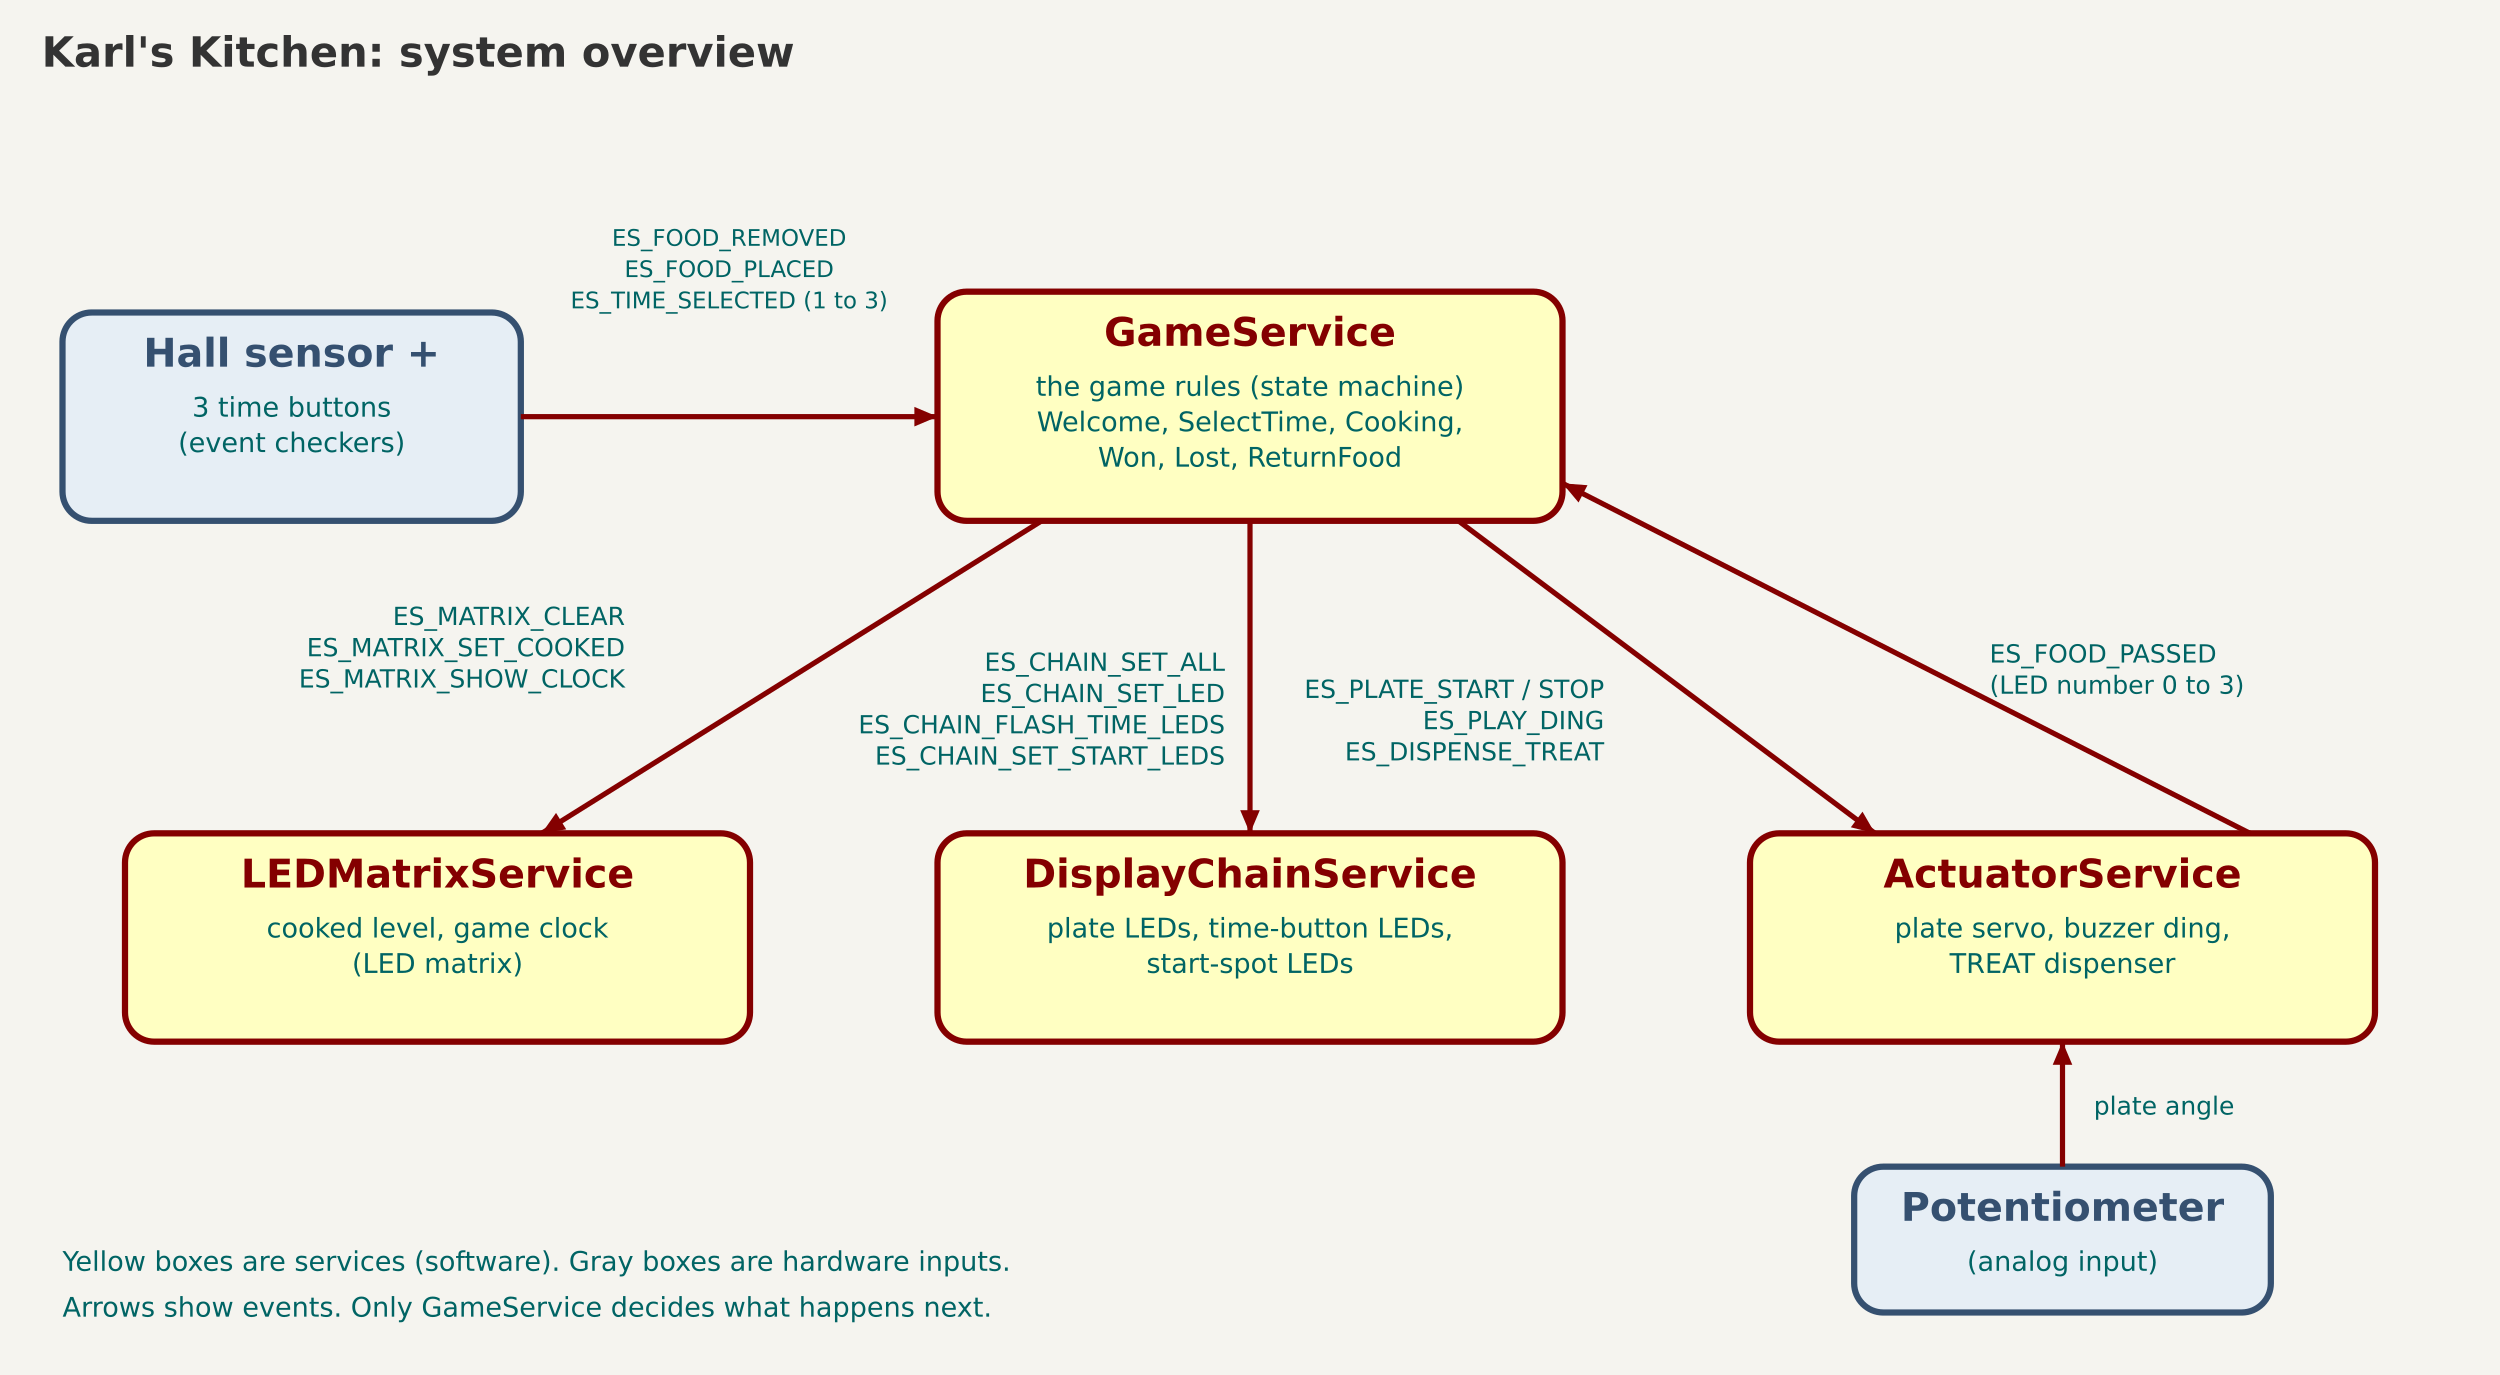
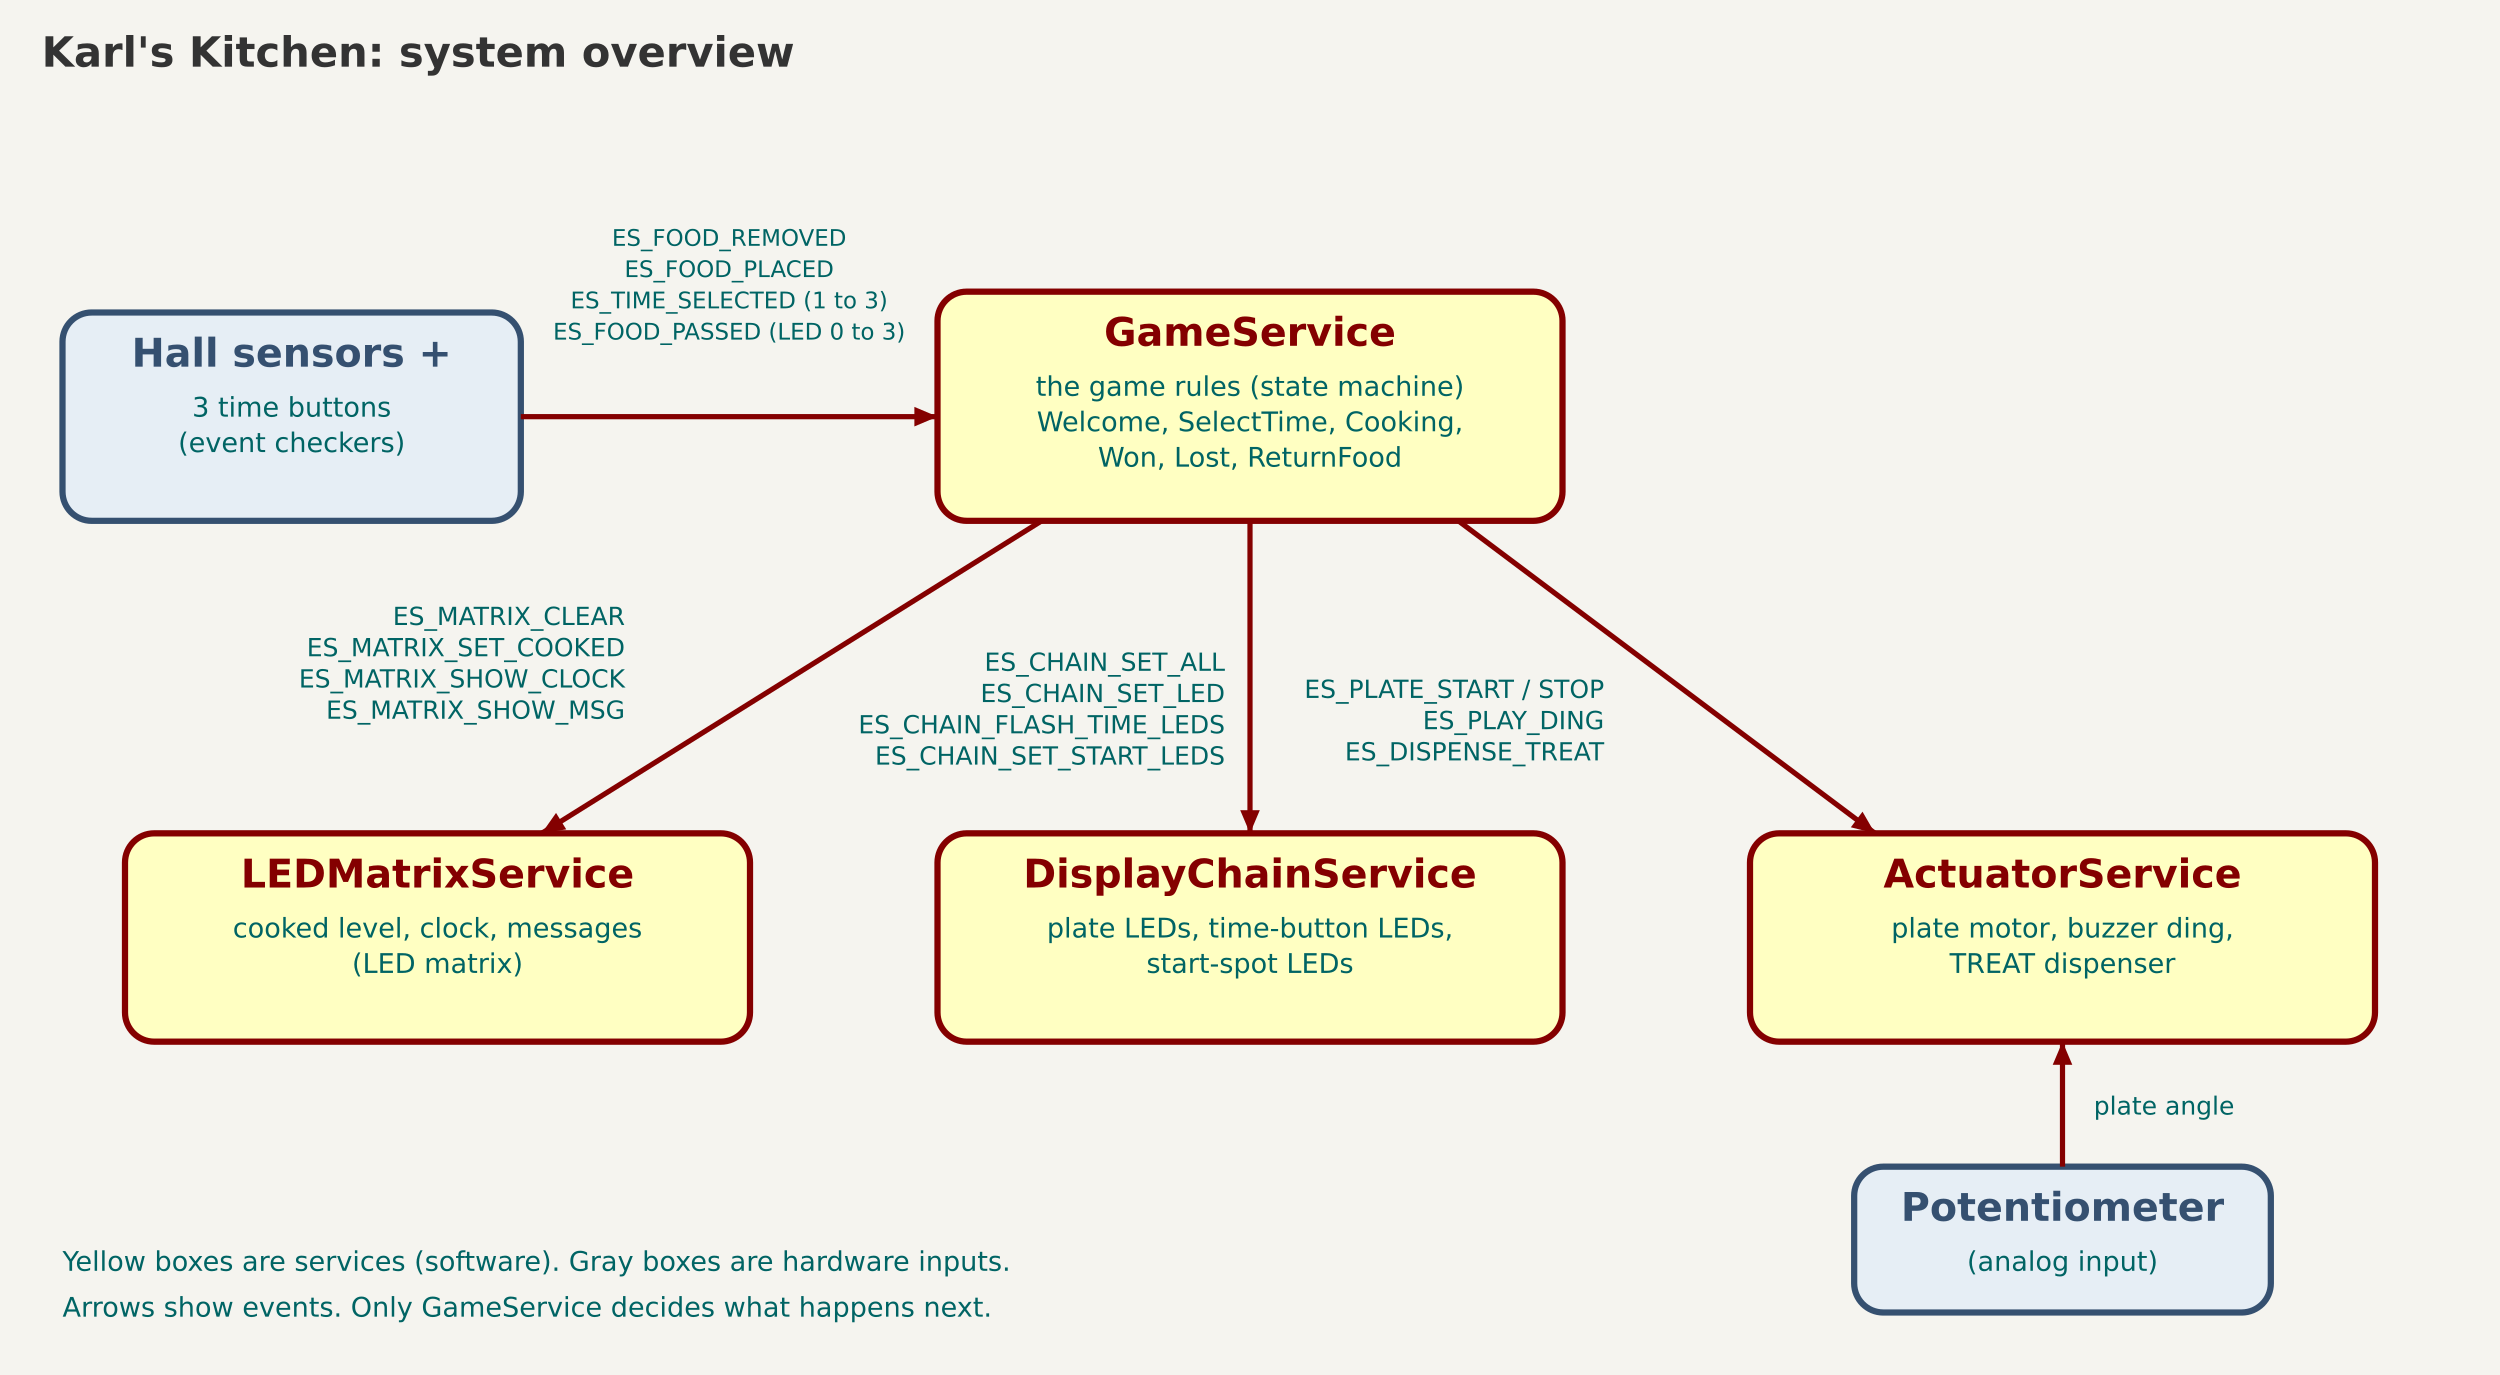
<svg xmlns="http://www.w3.org/2000/svg" width="1200" height="660" viewBox="0 0 1200 660">
  <rect width="100%" height="100%" fill="#F5F4EF" />
  <text x="20" y="32" font-size="20" font-weight="bold" font-family="DejaVu Sans" fill="#333">Karl's Kitchen: system overview</text>
  <rect x="30" y="150" width="220" height="100" rx="14" fill="#E6EEF5" stroke="#355070" stroke-width="3" />
-   <text x="140.0" y="176" fill="#355070" text-anchor="middle" font-size="19" font-weight="bold" font-family="DejaVu Sans">Hall sensor +</text>
+   <text x="140.0" y="176" fill="#355070" text-anchor="middle" font-size="19" font-weight="bold" font-family="DejaVu Sans">Hall sensors +</text>
  <text x="140.0" y="200" fill="#006464" text-anchor="middle" font-size="13" font-weight="normal" font-family="DejaVu Sans">3 time buttons</text>
  <text x="140.0" y="217" fill="#006464" text-anchor="middle" font-size="13" font-weight="normal" font-family="DejaVu Sans">(event checkers)</text>
  <rect x="450" y="140" width="300" height="110" rx="14" fill="#FFFFC2" stroke="#840000" stroke-width="3" />
  <text x="600.0" y="166" fill="#840000" text-anchor="middle" font-size="19" font-weight="bold" font-family="DejaVu Sans">GameService</text>
  <text x="600.0" y="190" fill="#006464" text-anchor="middle" font-size="13" font-weight="normal" font-family="DejaVu Sans">the game rules (state machine)</text>
  <text x="600.0" y="207" fill="#006464" text-anchor="middle" font-size="13" font-weight="normal" font-family="DejaVu Sans">Welcome, SelectTime, Cooking,</text>
  <text x="600.0" y="224" fill="#006464" text-anchor="middle" font-size="13" font-weight="normal" font-family="DejaVu Sans">Won, Lost, ReturnFood</text>
  <line x1="250" y1="200" x2="450" y2="200" stroke="#840000" stroke-width="2.5" />
  <polygon points="450.0,200.0 438.9,204.7 438.9,195.3" fill="#840000" />
  <text x="350" y="118" fill="#006464" text-anchor="middle" font-size="11" font-weight="normal" font-family="DejaVu Sans">ES_FOOD_REMOVED</text>
  <text x="350" y="133" fill="#006464" text-anchor="middle" font-size="11" font-weight="normal" font-family="DejaVu Sans">ES_FOOD_PLACED</text>
  <text x="350" y="148" fill="#006464" text-anchor="middle" font-size="11" font-weight="normal" font-family="DejaVu Sans">ES_TIME_SELECTED (1 to 3)</text>
+   <text x="350" y="163" fill="#006464" text-anchor="middle" font-size="11" font-weight="normal" font-family="DejaVu Sans">ES_FOOD_PASSED (LED 0 to 3)</text>
  <rect x="60" y="400" width="300" height="100" rx="14" fill="#FFFFC2" stroke="#840000" stroke-width="3" />
  <text x="210.0" y="426" fill="#840000" text-anchor="middle" font-size="19" font-weight="bold" font-family="DejaVu Sans">LEDMatrixService</text>
-   <text x="210.0" y="450" fill="#006464" text-anchor="middle" font-size="13" font-weight="normal" font-family="DejaVu Sans">cooked level, game clock</text>
+   <text x="210.0" y="450" fill="#006464" text-anchor="middle" font-size="13" font-weight="normal" font-family="DejaVu Sans">cooked level, clock, messages</text>
  <text x="210.0" y="467" fill="#006464" text-anchor="middle" font-size="13" font-weight="normal" font-family="DejaVu Sans">(LED matrix)</text>
  <rect x="450" y="400" width="300" height="100" rx="14" fill="#FFFFC2" stroke="#840000" stroke-width="3" />
  <text x="600.0" y="426" fill="#840000" text-anchor="middle" font-size="19" font-weight="bold" font-family="DejaVu Sans">DisplayChainService</text>
  <text x="600.0" y="450" fill="#006464" text-anchor="middle" font-size="13" font-weight="normal" font-family="DejaVu Sans">plate LEDs, time-button LEDs,</text>
  <text x="600.0" y="467" fill="#006464" text-anchor="middle" font-size="13" font-weight="normal" font-family="DejaVu Sans">start-spot LEDs</text>
  <rect x="840" y="400" width="300" height="100" rx="14" fill="#FFFFC2" stroke="#840000" stroke-width="3" />
  <text x="990.0" y="426" fill="#840000" text-anchor="middle" font-size="19" font-weight="bold" font-family="DejaVu Sans">ActuatorService</text>
-   <text x="990.0" y="450" fill="#006464" text-anchor="middle" font-size="13" font-weight="normal" font-family="DejaVu Sans">plate servo, buzzer ding,</text>
+   <text x="990.0" y="450" fill="#006464" text-anchor="middle" font-size="13" font-weight="normal" font-family="DejaVu Sans">plate motor, buzzer ding,</text>
  <text x="990.0" y="467" fill="#006464" text-anchor="middle" font-size="13" font-weight="normal" font-family="DejaVu Sans">TREAT dispenser</text>
  <line x1="500" y1="250" x2="260" y2="400" stroke="#840000" stroke-width="2.5" />
  <polygon points="260.0,400.0 266.9,390.2 271.8,398.1" fill="#840000" />
  <text x="300" y="300" fill="#006464" text-anchor="end" font-size="12" font-weight="normal" font-family="DejaVu Sans">ES_MATRIX_CLEAR</text>
  <text x="300" y="315" fill="#006464" text-anchor="end" font-size="12" font-weight="normal" font-family="DejaVu Sans">ES_MATRIX_SET_COOKED</text>
  <text x="300" y="330" fill="#006464" text-anchor="end" font-size="12" font-weight="normal" font-family="DejaVu Sans">ES_MATRIX_SHOW_CLOCK</text>
+   <text x="300" y="345" fill="#006464" text-anchor="end" font-size="12" font-weight="normal" font-family="DejaVu Sans">ES_MATRIX_SHOW_MSG</text>
  <line x1="600" y1="250" x2="600" y2="400" stroke="#840000" stroke-width="2.5" />
  <polygon points="600.0,400.0 595.3,388.9 604.7,388.9" fill="#840000" />
  <text x="588" y="322" fill="#006464" text-anchor="end" font-size="12" font-weight="normal" font-family="DejaVu Sans">ES_CHAIN_SET_ALL</text>
  <text x="588" y="337" fill="#006464" text-anchor="end" font-size="12" font-weight="normal" font-family="DejaVu Sans">ES_CHAIN_SET_LED</text>
  <text x="588" y="352" fill="#006464" text-anchor="end" font-size="12" font-weight="normal" font-family="DejaVu Sans">ES_CHAIN_FLASH_TIME_LEDS</text>
  <text x="588" y="367" fill="#006464" text-anchor="end" font-size="12" font-weight="normal" font-family="DejaVu Sans">ES_CHAIN_SET_START_LEDS</text>
  <line x1="700" y1="250" x2="900" y2="400" stroke="#840000" stroke-width="2.5" />
  <polygon points="900.0,400.0 888.4,397.1 894.0,389.6" fill="#840000" />
  <text x="770" y="335" fill="#006464" text-anchor="end" font-size="12" font-weight="normal" font-family="DejaVu Sans">ES_PLATE_START / STOP</text>
  <text x="770" y="350" fill="#006464" text-anchor="end" font-size="12" font-weight="normal" font-family="DejaVu Sans">ES_PLAY_DING</text>
  <text x="770" y="365" fill="#006464" text-anchor="end" font-size="12" font-weight="normal" font-family="DejaVu Sans">ES_DISPENSE_TREAT</text>
-   <line x1="1080" y1="400" x2="750" y2="232" stroke="#840000" stroke-width="2.5" />
-   <polygon points="750.0,232.0 762.0,232.9 757.7,241.2" fill="#840000" />
-   <text x="955" y="318" fill="#006464" text-anchor="start" font-size="12" font-weight="normal" font-family="DejaVu Sans">ES_FOOD_PASSED</text>
-   <text x="955" y="333" fill="#006464" text-anchor="start" font-size="12" font-weight="normal" font-family="DejaVu Sans">(LED number 0 to 3)</text>
  <rect x="890" y="560" width="200" height="70" rx="14" fill="#E6EEF5" stroke="#355070" stroke-width="3" />
  <text x="990.0" y="586" fill="#355070" text-anchor="middle" font-size="19" font-weight="bold" font-family="DejaVu Sans">Potentiometer</text>
  <text x="990.0" y="610" fill="#006464" text-anchor="middle" font-size="13" font-weight="normal" font-family="DejaVu Sans">(analog input)</text>
  <line x1="990" y1="560" x2="990" y2="500" stroke="#840000" stroke-width="2.5" />
  <polygon points="990.0,500.0 994.7,511.1 985.3,511.1" fill="#840000" />
  <text x="1005" y="535" fill="#006464" text-anchor="start" font-size="12" font-weight="normal" font-family="DejaVu Sans">plate angle</text>
  <text x="30" y="610" fill="#006464" text-anchor="start" font-size="13" font-weight="normal" font-family="DejaVu Sans">Yellow boxes are services (software). Gray boxes are hardware inputs.</text>
  <text x="30" y="632" fill="#006464" text-anchor="start" font-size="13" font-weight="normal" font-family="DejaVu Sans">Arrows show events. Only GameService decides what happens next.</text>
</svg>
